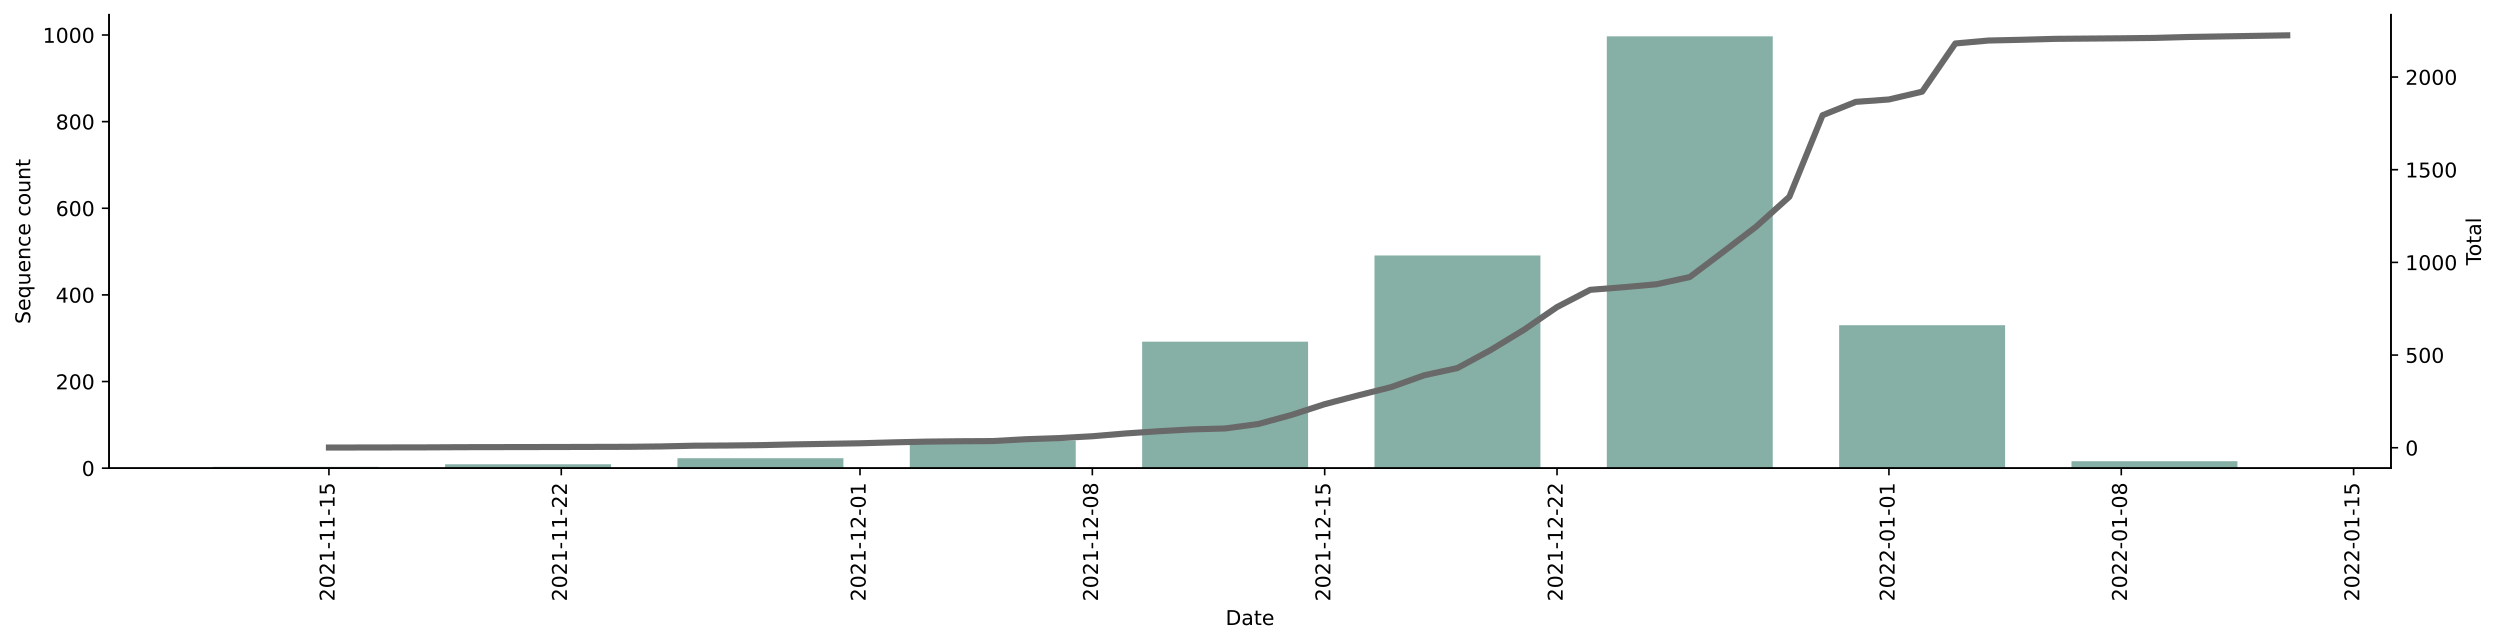
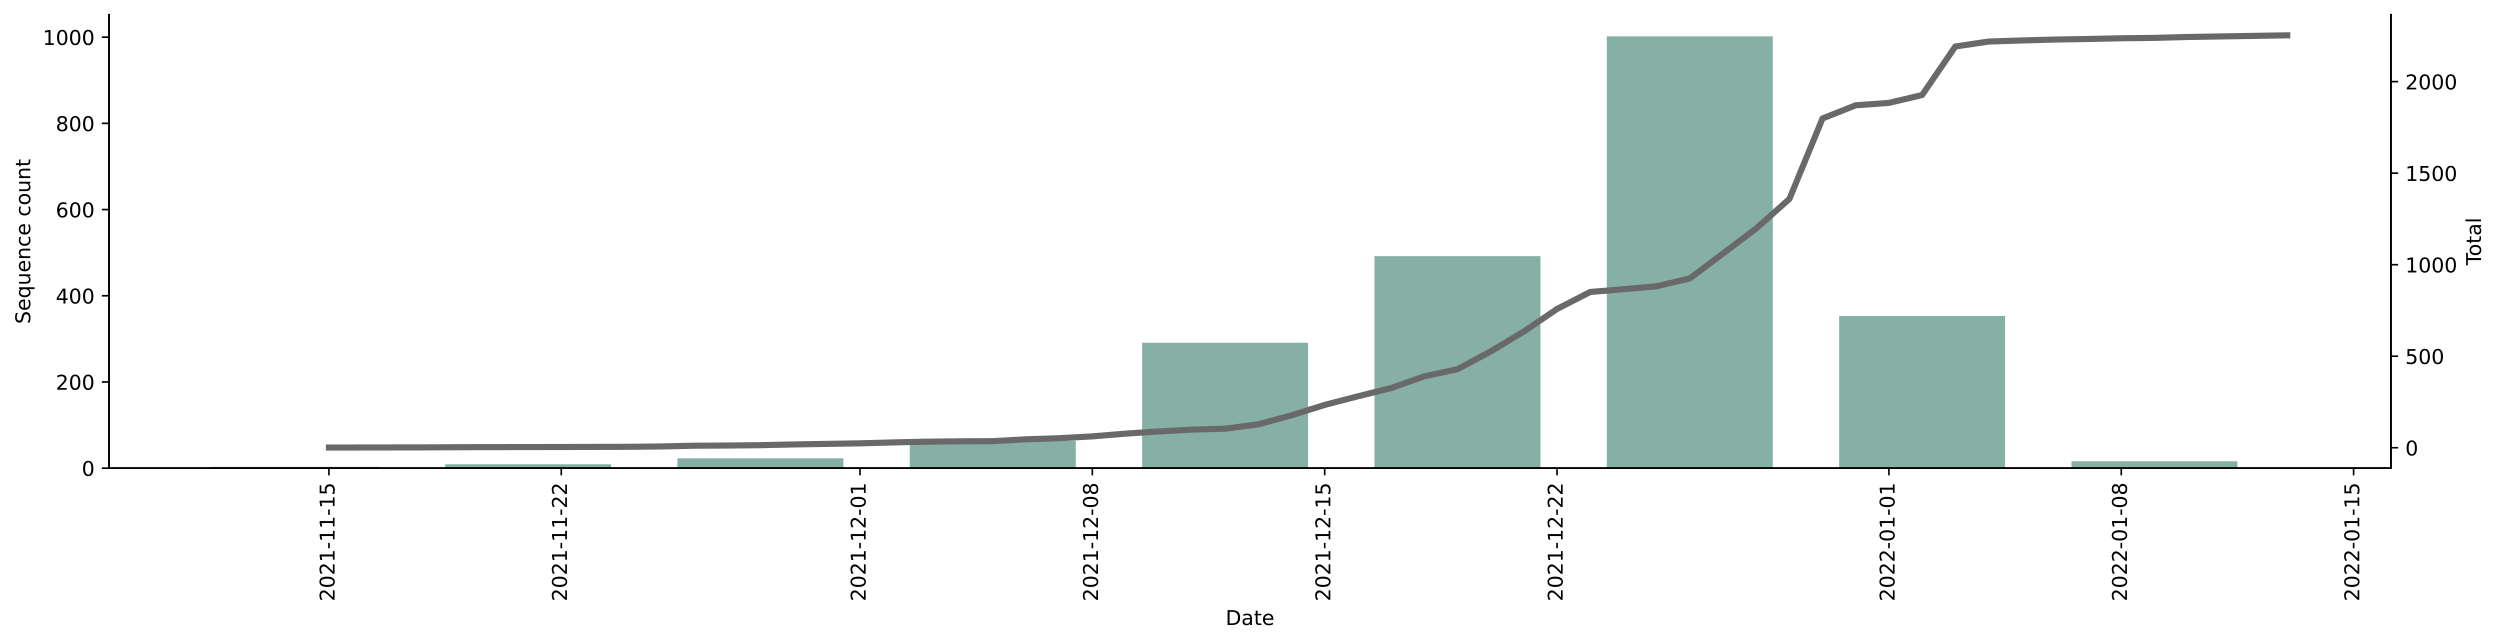
<svg xmlns="http://www.w3.org/2000/svg" xmlns:xlink="http://www.w3.org/1999/xlink" height="314.954pt" version="1.1" viewBox="0 0 1222.656 314.954" width="1222.656pt">
  <defs>
    <style type="text/css">*{stroke-linecap:butt;stroke-linejoin:round;}</style>
  </defs>
  <g id="figure_1">
    <g id="patch_1">
      <path d="M 0 314.954  L 1222.656 314.954  L 1222.656 0  L 0 0  z " style="fill:#ffffff;" />
    </g>
    <g id="axes_1">
      <g id="patch_2">
        <path d="M 53.328 228.96  L 1169.328 228.96  L 1169.328 7.2  L 53.328 7.2  z " style="fill:#ffffff;" />
      </g>
      <g id="patch_3">
-         <path clip-path="url(#p30662ffccc)" d="M 104.055 228.96  L 185.219 228.96  L 185.219 228.324  L 104.055 228.324  z " style="fill:#86b0a6;" />
+         <path clip-path="url(#pfc1328d884)" d="M 104.055 228.96  L 185.219 228.96  L 185.219 228.328  L 104.055 228.328  z " style="fill:#86b0a6;" />
      </g>
      <g id="patch_4">
-         <path clip-path="url(#p30662ffccc)" d="M 217.684 228.96  L 298.848 228.96  L 298.848 227.053  L 217.684 227.053  z " style="fill:#86b0a6;" />
+         <path clip-path="url(#pfc1328d884)" d="M 217.684 228.96  L 298.848 228.96  L 298.848 227.063  L 217.684 227.063  z " style="fill:#86b0a6;" />
      </g>
      <g id="patch_5">
-         <path clip-path="url(#p30662ffccc)" d="M 331.314 228.96  L 412.477 228.96  L 412.477 224.088  L 331.314 224.088  z " style="fill:#86b0a6;" />
+         <path clip-path="url(#pfc1328d884)" d="M 331.314 228.96  L 412.477 228.96  L 412.477 224.112  L 331.314 224.112  z " style="fill:#86b0a6;" />
      </g>
      <g id="patch_6">
-         <path clip-path="url(#p30662ffccc)" d="M 444.943 228.96  L 526.106 228.96  L 526.106 215.403  L 444.943 215.403  z " style="fill:#86b0a6;" />
+         <path clip-path="url(#pfc1328d884)" d="M 444.943 228.96  L 526.106 228.96  L 526.106 215.47  L 444.943 215.47  z " style="fill:#86b0a6;" />
      </g>
      <g id="patch_7">
-         <path clip-path="url(#p30662ffccc)" d="M 558.572 228.96  L 639.735 228.96  L 639.735 167.104  L 558.572 167.104  z " style="fill:#86b0a6;" />
+         <path clip-path="url(#pfc1328d884)" d="M 558.572 228.96  L 639.735 228.96  L 639.735 167.623  L 558.572 167.623  z " style="fill:#86b0a6;" />
      </g>
      <g id="patch_8">
-         <path clip-path="url(#p30662ffccc)" d="M 672.201 228.96  L 753.364 228.96  L 753.364 124.949  L 672.201 124.949  z " style="fill:#86b0a6;" />
+         <path clip-path="url(#pfc1328d884)" d="M 672.201 228.96  L 753.364 228.96  L 753.364 125.257  L 672.201 125.257  z " style="fill:#86b0a6;" />
      </g>
      <g id="patch_9">
-         <path clip-path="url(#p30662ffccc)" d="M 785.83 228.96  L 866.994 228.96  L 866.994 17.76  L 785.83 17.76  z " style="fill:#86b0a6;" />
+         <path clip-path="url(#pfc1328d884)" d="M 785.83 228.96  L 866.994 228.96  L 866.994 17.76  L 785.83 17.76  z " style="fill:#86b0a6;" />
      </g>
      <g id="patch_10">
-         <path clip-path="url(#p30662ffccc)" d="M 899.459 228.96  L 980.623 228.96  L 980.623 159.054  L 899.459 159.054  z " style="fill:#86b0a6;" />
+         <path clip-path="url(#pfc1328d884)" d="M 899.459 228.96  L 980.623 228.96  L 980.623 154.555  L 899.459 154.555  z " style="fill:#86b0a6;" />
      </g>
      <g id="patch_11">
-         <path clip-path="url(#p30662ffccc)" d="M 1013.088 228.96  L 1094.252 228.96  L 1094.252 225.571  L 1013.088 225.571  z " style="fill:#86b0a6;" />
+         <path clip-path="url(#pfc1328d884)" d="M 1013.088 228.96  L 1094.252 228.96  L 1094.252 225.588  L 1013.088 225.588  z " style="fill:#86b0a6;" />
      </g>
      <g id="matplotlib.axis_1">
        <g id="xtick_1">
          <g id="line2d_1">
            <defs>
-               <path d="M 0 0  L 0 3.5  " id="mc9c0ac6890" style="stroke:#000000;stroke-width:0.8;" />
-             </defs>
-             <g>
-               <use style="stroke:#000000;stroke-width:0.8;" x="160.87" xlink:href="#mc9c0ac6890" y="228.96" />
+               <path d="M 0 0  L 0 3.5  " id="mb93e40b481" style="stroke:#000000;stroke-width:0.8;" />
+             </defs>
+             <g>
+               <use style="stroke:#000000;stroke-width:0.8;" x="160.87" xlink:href="#mb93e40b481" y="228.96" />
            </g>
          </g>
          <g id="text_1">
            <g transform="translate(163.6293 294.0756)rotate(-90)scale(0.1 -0.1)">
              <defs>
                <path d="M 1228 531  L 3431 531  L 3431 0  L 469 0  L 469 531  Q 828 903 1448 1529  Q 2069 2156 2228 2338  Q 2531 2678 2651 2914  Q 2772 3150 2772 3378  Q 2772 3750 2511 3984  Q 2250 4219 1831 4219  Q 1534 4219 1204 4116  Q 875 4013 500 3803  L 500 4441  Q 881 4594 1212 4672  Q 1544 4750 1819 4750  Q 2544 4750 2975 4387  Q 3406 4025 3406 3419  Q 3406 3131 3298 2873  Q 3191 2616 2906 2266  Q 2828 2175 2409 1742  Q 1991 1309 1228 531  z " id="DejaVuSans-32" transform="scale(0.015625)" />
                <path d="M 2034 4250  Q 1547 4250 1301 3770  Q 1056 3291 1056 2328  Q 1056 1369 1301 889  Q 1547 409 2034 409  Q 2525 409 2770 889  Q 3016 1369 3016 2328  Q 3016 3291 2770 3770  Q 2525 4250 2034 4250  z M 2034 4750  Q 2819 4750 3233 4129  Q 3647 3509 3647 2328  Q 3647 1150 3233 529  Q 2819 -91 2034 -91  Q 1250 -91 836 529  Q 422 1150 422 2328  Q 422 3509 836 4129  Q 1250 4750 2034 4750  z " id="DejaVuSans-30" transform="scale(0.015625)" />
                <path d="M 794 531  L 1825 531  L 1825 4091  L 703 3866  L 703 4441  L 1819 4666  L 2450 4666  L 2450 531  L 3481 531  L 3481 0  L 794 0  L 794 531  z " id="DejaVuSans-31" transform="scale(0.015625)" />
                <path d="M 313 2009  L 1997 2009  L 1997 1497  L 313 1497  L 313 2009  z " id="DejaVuSans-2d" transform="scale(0.015625)" />
                <path d="M 691 4666  L 3169 4666  L 3169 4134  L 1269 4134  L 1269 2991  Q 1406 3038 1543 3061  Q 1681 3084 1819 3084  Q 2600 3084 3056 2656  Q 3513 2228 3513 1497  Q 3513 744 3044 326  Q 2575 -91 1722 -91  Q 1428 -91 1123 -41  Q 819 9 494 109  L 494 744  Q 775 591 1075 516  Q 1375 441 1709 441  Q 2250 441 2565 725  Q 2881 1009 2881 1497  Q 2881 1984 2565 2268  Q 2250 2553 1709 2553  Q 1456 2553 1204 2497  Q 953 2441 691 2322  L 691 4666  z " id="DejaVuSans-35" transform="scale(0.015625)" />
              </defs>
              <use xlink:href="#DejaVuSans-32" />
              <use x="63.623" xlink:href="#DejaVuSans-30" />
              <use x="127.246" xlink:href="#DejaVuSans-32" />
              <use x="190.869" xlink:href="#DejaVuSans-31" />
              <use x="254.492" xlink:href="#DejaVuSans-2d" />
              <use x="290.576" xlink:href="#DejaVuSans-31" />
              <use x="354.199" xlink:href="#DejaVuSans-31" />
              <use x="417.822" xlink:href="#DejaVuSans-2d" />
              <use x="453.906" xlink:href="#DejaVuSans-31" />
              <use x="517.529" xlink:href="#DejaVuSans-35" />
            </g>
          </g>
        </g>
        <g id="xtick_2">
          <g id="line2d_2">
            <g>
-               <use style="stroke:#000000;stroke-width:0.8;" x="274.499" xlink:href="#mc9c0ac6890" y="228.96" />
+               <use style="stroke:#000000;stroke-width:0.8;" x="274.499" xlink:href="#mb93e40b481" y="228.96" />
            </g>
          </g>
          <g id="text_2">
            <g transform="translate(277.2584 294.0756)rotate(-90)scale(0.1 -0.1)">
              <use xlink:href="#DejaVuSans-32" />
              <use x="63.623" xlink:href="#DejaVuSans-30" />
              <use x="127.246" xlink:href="#DejaVuSans-32" />
              <use x="190.869" xlink:href="#DejaVuSans-31" />
              <use x="254.492" xlink:href="#DejaVuSans-2d" />
              <use x="290.576" xlink:href="#DejaVuSans-31" />
              <use x="354.199" xlink:href="#DejaVuSans-31" />
              <use x="417.822" xlink:href="#DejaVuSans-2d" />
              <use x="453.906" xlink:href="#DejaVuSans-32" />
              <use x="517.529" xlink:href="#DejaVuSans-32" />
            </g>
          </g>
        </g>
        <g id="xtick_3">
          <g id="line2d_3">
            <g>
-               <use style="stroke:#000000;stroke-width:0.8;" x="420.594" xlink:href="#mc9c0ac6890" y="228.96" />
+               <use style="stroke:#000000;stroke-width:0.8;" x="420.594" xlink:href="#mb93e40b481" y="228.96" />
            </g>
          </g>
          <g id="text_3">
            <g transform="translate(423.353 294.0756)rotate(-90)scale(0.1 -0.1)">
              <use xlink:href="#DejaVuSans-32" />
              <use x="63.623" xlink:href="#DejaVuSans-30" />
              <use x="127.246" xlink:href="#DejaVuSans-32" />
              <use x="190.869" xlink:href="#DejaVuSans-31" />
              <use x="254.492" xlink:href="#DejaVuSans-2d" />
              <use x="290.576" xlink:href="#DejaVuSans-31" />
              <use x="354.199" xlink:href="#DejaVuSans-32" />
              <use x="417.822" xlink:href="#DejaVuSans-2d" />
              <use x="453.906" xlink:href="#DejaVuSans-30" />
              <use x="517.529" xlink:href="#DejaVuSans-31" />
            </g>
          </g>
        </g>
        <g id="xtick_4">
          <g id="line2d_4">
            <g>
-               <use style="stroke:#000000;stroke-width:0.8;" x="534.223" xlink:href="#mc9c0ac6890" y="228.96" />
+               <use style="stroke:#000000;stroke-width:0.8;" x="534.223" xlink:href="#mb93e40b481" y="228.96" />
            </g>
          </g>
          <g id="text_4">
            <g transform="translate(536.982 294.0756)rotate(-90)scale(0.1 -0.1)">
              <defs>
                <path d="M 2034 2216  Q 1584 2216 1326 1975  Q 1069 1734 1069 1313  Q 1069 891 1326 650  Q 1584 409 2034 409  Q 2484 409 2743 651  Q 3003 894 3003 1313  Q 3003 1734 2745 1975  Q 2488 2216 2034 2216  z M 1403 2484  Q 997 2584 770 2862  Q 544 3141 544 3541  Q 544 4100 942 4425  Q 1341 4750 2034 4750  Q 2731 4750 3128 4425  Q 3525 4100 3525 3541  Q 3525 3141 3298 2862  Q 3072 2584 2669 2484  Q 3125 2378 3379 2068  Q 3634 1759 3634 1313  Q 3634 634 3220 271  Q 2806 -91 2034 -91  Q 1263 -91 848 271  Q 434 634 434 1313  Q 434 1759 690 2068  Q 947 2378 1403 2484  z M 1172 3481  Q 1172 3119 1398 2916  Q 1625 2713 2034 2713  Q 2441 2713 2670 2916  Q 2900 3119 2900 3481  Q 2900 3844 2670 4047  Q 2441 4250 2034 4250  Q 1625 4250 1398 4047  Q 1172 3844 1172 3481  z " id="DejaVuSans-38" transform="scale(0.015625)" />
              </defs>
              <use xlink:href="#DejaVuSans-32" />
              <use x="63.623" xlink:href="#DejaVuSans-30" />
              <use x="127.246" xlink:href="#DejaVuSans-32" />
              <use x="190.869" xlink:href="#DejaVuSans-31" />
              <use x="254.492" xlink:href="#DejaVuSans-2d" />
              <use x="290.576" xlink:href="#DejaVuSans-31" />
              <use x="354.199" xlink:href="#DejaVuSans-32" />
              <use x="417.822" xlink:href="#DejaVuSans-2d" />
              <use x="453.906" xlink:href="#DejaVuSans-30" />
              <use x="517.529" xlink:href="#DejaVuSans-38" />
            </g>
          </g>
        </g>
        <g id="xtick_5">
          <g id="line2d_5">
            <g>
-               <use style="stroke:#000000;stroke-width:0.8;" x="647.852" xlink:href="#mc9c0ac6890" y="228.96" />
+               <use style="stroke:#000000;stroke-width:0.8;" x="647.852" xlink:href="#mb93e40b481" y="228.96" />
            </g>
          </g>
          <g id="text_5">
            <g transform="translate(650.6111 294.0756)rotate(-90)scale(0.1 -0.1)">
              <use xlink:href="#DejaVuSans-32" />
              <use x="63.623" xlink:href="#DejaVuSans-30" />
              <use x="127.246" xlink:href="#DejaVuSans-32" />
              <use x="190.869" xlink:href="#DejaVuSans-31" />
              <use x="254.492" xlink:href="#DejaVuSans-2d" />
              <use x="290.576" xlink:href="#DejaVuSans-31" />
              <use x="354.199" xlink:href="#DejaVuSans-32" />
              <use x="417.822" xlink:href="#DejaVuSans-2d" />
              <use x="453.906" xlink:href="#DejaVuSans-31" />
              <use x="517.529" xlink:href="#DejaVuSans-35" />
            </g>
          </g>
        </g>
        <g id="xtick_6">
          <g id="line2d_6">
            <g>
-               <use style="stroke:#000000;stroke-width:0.8;" x="761.481" xlink:href="#mc9c0ac6890" y="228.96" />
+               <use style="stroke:#000000;stroke-width:0.8;" x="761.481" xlink:href="#mb93e40b481" y="228.96" />
            </g>
          </g>
          <g id="text_6">
            <g transform="translate(764.2402 294.0756)rotate(-90)scale(0.1 -0.1)">
              <use xlink:href="#DejaVuSans-32" />
              <use x="63.623" xlink:href="#DejaVuSans-30" />
              <use x="127.246" xlink:href="#DejaVuSans-32" />
              <use x="190.869" xlink:href="#DejaVuSans-31" />
              <use x="254.492" xlink:href="#DejaVuSans-2d" />
              <use x="290.576" xlink:href="#DejaVuSans-31" />
              <use x="354.199" xlink:href="#DejaVuSans-32" />
              <use x="417.822" xlink:href="#DejaVuSans-2d" />
              <use x="453.906" xlink:href="#DejaVuSans-32" />
              <use x="517.529" xlink:href="#DejaVuSans-32" />
            </g>
          </g>
        </g>
        <g id="xtick_7">
          <g id="line2d_7">
            <g>
-               <use style="stroke:#000000;stroke-width:0.8;" x="923.808" xlink:href="#mc9c0ac6890" y="228.96" />
+               <use style="stroke:#000000;stroke-width:0.8;" x="923.808" xlink:href="#mb93e40b481" y="228.96" />
            </g>
          </g>
          <g id="text_7">
            <g transform="translate(926.5675 294.0756)rotate(-90)scale(0.1 -0.1)">
              <use xlink:href="#DejaVuSans-32" />
              <use x="63.623" xlink:href="#DejaVuSans-30" />
              <use x="127.246" xlink:href="#DejaVuSans-32" />
              <use x="190.869" xlink:href="#DejaVuSans-32" />
              <use x="254.492" xlink:href="#DejaVuSans-2d" />
              <use x="290.576" xlink:href="#DejaVuSans-30" />
              <use x="354.199" xlink:href="#DejaVuSans-31" />
              <use x="417.822" xlink:href="#DejaVuSans-2d" />
              <use x="453.906" xlink:href="#DejaVuSans-30" />
              <use x="517.529" xlink:href="#DejaVuSans-31" />
            </g>
          </g>
        </g>
        <g id="xtick_8">
          <g id="line2d_8">
            <g>
-               <use style="stroke:#000000;stroke-width:0.8;" x="1037.437" xlink:href="#mc9c0ac6890" y="228.96" />
+               <use style="stroke:#000000;stroke-width:0.8;" x="1037.437" xlink:href="#mb93e40b481" y="228.96" />
            </g>
          </g>
          <g id="text_8">
            <g transform="translate(1040.197 294.0756)rotate(-90)scale(0.1 -0.1)">
              <use xlink:href="#DejaVuSans-32" />
              <use x="63.623" xlink:href="#DejaVuSans-30" />
              <use x="127.246" xlink:href="#DejaVuSans-32" />
              <use x="190.869" xlink:href="#DejaVuSans-32" />
              <use x="254.492" xlink:href="#DejaVuSans-2d" />
              <use x="290.576" xlink:href="#DejaVuSans-30" />
              <use x="354.199" xlink:href="#DejaVuSans-31" />
              <use x="417.822" xlink:href="#DejaVuSans-2d" />
              <use x="453.906" xlink:href="#DejaVuSans-30" />
              <use x="517.529" xlink:href="#DejaVuSans-38" />
            </g>
          </g>
        </g>
        <g id="xtick_9">
          <g id="line2d_9">
            <g>
-               <use style="stroke:#000000;stroke-width:0.8;" x="1151.066" xlink:href="#mc9c0ac6890" y="228.96" />
+               <use style="stroke:#000000;stroke-width:0.8;" x="1151.066" xlink:href="#mb93e40b481" y="228.96" />
            </g>
          </g>
          <g id="text_9">
            <g transform="translate(1153.826 294.0756)rotate(-90)scale(0.1 -0.1)">
              <use xlink:href="#DejaVuSans-32" />
              <use x="63.623" xlink:href="#DejaVuSans-30" />
              <use x="127.246" xlink:href="#DejaVuSans-32" />
              <use x="190.869" xlink:href="#DejaVuSans-32" />
              <use x="254.492" xlink:href="#DejaVuSans-2d" />
              <use x="290.576" xlink:href="#DejaVuSans-30" />
              <use x="354.199" xlink:href="#DejaVuSans-31" />
              <use x="417.822" xlink:href="#DejaVuSans-2d" />
              <use x="453.906" xlink:href="#DejaVuSans-31" />
              <use x="517.529" xlink:href="#DejaVuSans-35" />
            </g>
          </g>
        </g>
        <g id="text_10">
          <g transform="translate(599.3773 305.6741)scale(0.1 -0.1)">
            <defs>
              <path d="M 1259 4147  L 1259 519  L 2022 519  Q 2988 519 3436 956  Q 3884 1394 3884 2338  Q 3884 3275 3436 3711  Q 2988 4147 2022 4147  L 1259 4147  z M 628 4666  L 1925 4666  Q 3281 4666 3915 4102  Q 4550 3538 4550 2338  Q 4550 1131 3912 565  Q 3275 0 1925 0  L 628 0  L 628 4666  z " id="DejaVuSans-44" transform="scale(0.015625)" />
              <path d="M 2194 1759  Q 1497 1759 1228 1600  Q 959 1441 959 1056  Q 959 750 1161 570  Q 1363 391 1709 391  Q 2188 391 2477 730  Q 2766 1069 2766 1631  L 2766 1759  L 2194 1759  z M 3341 1997  L 3341 0  L 2766 0  L 2766 531  Q 2569 213 2275 61  Q 1981 -91 1556 -91  Q 1019 -91 701 211  Q 384 513 384 1019  Q 384 1609 779 1909  Q 1175 2209 1959 2209  L 2766 2209  L 2766 2266  Q 2766 2663 2505 2880  Q 2244 3097 1772 3097  Q 1472 3097 1187 3025  Q 903 2953 641 2809  L 641 3341  Q 956 3463 1253 3523  Q 1550 3584 1831 3584  Q 2591 3584 2966 3190  Q 3341 2797 3341 1997  z " id="DejaVuSans-61" transform="scale(0.015625)" />
              <path d="M 1172 4494  L 1172 3500  L 2356 3500  L 2356 3053  L 1172 3053  L 1172 1153  Q 1172 725 1289 603  Q 1406 481 1766 481  L 2356 481  L 2356 0  L 1766 0  Q 1100 0 847 248  Q 594 497 594 1153  L 594 3053  L 172 3053  L 172 3500  L 594 3500  L 594 4494  L 1172 4494  z " id="DejaVuSans-74" transform="scale(0.015625)" />
              <path d="M 3597 1894  L 3597 1613  L 953 1613  Q 991 1019 1311 708  Q 1631 397 2203 397  Q 2534 397 2845 478  Q 3156 559 3463 722  L 3463 178  Q 3153 47 2828 -22  Q 2503 -91 2169 -91  Q 1331 -91 842 396  Q 353 884 353 1716  Q 353 2575 817 3079  Q 1281 3584 2069 3584  Q 2775 3584 3186 3129  Q 3597 2675 3597 1894  z M 3022 2063  Q 3016 2534 2758 2815  Q 2500 3097 2075 3097  Q 1594 3097 1305 2825  Q 1016 2553 972 2059  L 3022 2063  z " id="DejaVuSans-65" transform="scale(0.015625)" />
            </defs>
            <use xlink:href="#DejaVuSans-44" />
            <use x="77.002" xlink:href="#DejaVuSans-61" />
            <use x="138.281" xlink:href="#DejaVuSans-74" />
            <use x="177.49" xlink:href="#DejaVuSans-65" />
          </g>
        </g>
      </g>
      <g id="matplotlib.axis_2">
        <g id="ytick_1">
          <g id="line2d_10">
            <defs>
-               <path d="M 0 0  L -3.5 0  " id="mfa288cd553" style="stroke:#000000;stroke-width:0.8;" />
-             </defs>
-             <g>
-               <use style="stroke:#000000;stroke-width:0.8;" x="53.328" xlink:href="#mfa288cd553" y="228.96" />
+               <path d="M 0 0  L -3.5 0  " id="m7de190d79c" style="stroke:#000000;stroke-width:0.8;" />
+             </defs>
+             <g>
+               <use style="stroke:#000000;stroke-width:0.8;" x="53.328" xlink:href="#m7de190d79c" y="228.96" />
            </g>
          </g>
          <g id="text_11">
            <g transform="translate(39.96563 232.7592)scale(0.1 -0.1)">
              <use xlink:href="#DejaVuSans-30" />
            </g>
          </g>
        </g>
        <g id="ytick_2">
          <g id="line2d_11">
            <g>
-               <use style="stroke:#000000;stroke-width:0.8;" x="53.328" xlink:href="#mfa288cd553" y="186.593" />
+               <use style="stroke:#000000;stroke-width:0.8;" x="53.328" xlink:href="#m7de190d79c" y="186.804" />
            </g>
          </g>
          <g id="text_12">
-             <g transform="translate(27.24063 190.3921)scale(0.1 -0.1)">
+             <g transform="translate(27.24063 190.6035)scale(0.1 -0.1)">
              <use xlink:href="#DejaVuSans-32" />
              <use x="63.623" xlink:href="#DejaVuSans-30" />
              <use x="127.246" xlink:href="#DejaVuSans-30" />
            </g>
          </g>
        </g>
        <g id="ytick_3">
          <g id="line2d_12">
            <g>
-               <use style="stroke:#000000;stroke-width:0.8;" x="53.328" xlink:href="#mfa288cd553" y="144.226" />
+               <use style="stroke:#000000;stroke-width:0.8;" x="53.328" xlink:href="#m7de190d79c" y="144.649" />
            </g>
          </g>
          <g id="text_13">
-             <g transform="translate(27.24063 148.025)scale(0.1 -0.1)">
+             <g transform="translate(27.24063 148.4478)scale(0.1 -0.1)">
              <defs>
                <path d="M 2419 4116  L 825 1625  L 2419 1625  L 2419 4116  z M 2253 4666  L 3047 4666  L 3047 1625  L 3713 1625  L 3713 1100  L 3047 1100  L 3047 0  L 2419 0  L 2419 1100  L 313 1100  L 313 1709  L 2253 4666  z " id="DejaVuSans-34" transform="scale(0.015625)" />
              </defs>
              <use xlink:href="#DejaVuSans-34" />
              <use x="63.623" xlink:href="#DejaVuSans-30" />
              <use x="127.246" xlink:href="#DejaVuSans-30" />
            </g>
          </g>
        </g>
        <g id="ytick_4">
          <g id="line2d_13">
            <g>
-               <use style="stroke:#000000;stroke-width:0.8;" x="53.328" xlink:href="#mfa288cd553" y="101.859" />
+               <use style="stroke:#000000;stroke-width:0.8;" x="53.328" xlink:href="#m7de190d79c" y="102.493" />
            </g>
          </g>
          <g id="text_14">
-             <g transform="translate(27.24063 105.6579)scale(0.1 -0.1)">
+             <g transform="translate(27.24063 106.2922)scale(0.1 -0.1)">
              <defs>
                <path d="M 2113 2584  Q 1688 2584 1439 2293  Q 1191 2003 1191 1497  Q 1191 994 1439 701  Q 1688 409 2113 409  Q 2538 409 2786 701  Q 3034 994 3034 1497  Q 3034 2003 2786 2293  Q 2538 2584 2113 2584  z M 3366 4563  L 3366 3988  Q 3128 4100 2886 4159  Q 2644 4219 2406 4219  Q 1781 4219 1451 3797  Q 1122 3375 1075 2522  Q 1259 2794 1537 2939  Q 1816 3084 2150 3084  Q 2853 3084 3261 2657  Q 3669 2231 3669 1497  Q 3669 778 3244 343  Q 2819 -91 2113 -91  Q 1303 -91 875 529  Q 447 1150 447 2328  Q 447 3434 972 4092  Q 1497 4750 2381 4750  Q 2619 4750 2861 4703  Q 3103 4656 3366 4563  z " id="DejaVuSans-36" transform="scale(0.015625)" />
              </defs>
              <use xlink:href="#DejaVuSans-36" />
              <use x="63.623" xlink:href="#DejaVuSans-30" />
              <use x="127.246" xlink:href="#DejaVuSans-30" />
            </g>
          </g>
        </g>
        <g id="ytick_5">
          <g id="line2d_14">
            <g>
-               <use style="stroke:#000000;stroke-width:0.8;" x="53.328" xlink:href="#mfa288cd553" y="59.492" />
+               <use style="stroke:#000000;stroke-width:0.8;" x="53.328" xlink:href="#m7de190d79c" y="60.337" />
            </g>
          </g>
          <g id="text_15">
-             <g transform="translate(27.24063 63.29081)scale(0.1 -0.1)">
+             <g transform="translate(27.24063 64.13646)scale(0.1 -0.1)">
              <use xlink:href="#DejaVuSans-38" />
              <use x="63.623" xlink:href="#DejaVuSans-30" />
              <use x="127.246" xlink:href="#DejaVuSans-30" />
            </g>
          </g>
        </g>
        <g id="ytick_6">
          <g id="line2d_15">
            <g>
-               <use style="stroke:#000000;stroke-width:0.8;" x="53.328" xlink:href="#mfa288cd553" y="17.124" />
+               <use style="stroke:#000000;stroke-width:0.8;" x="53.328" xlink:href="#m7de190d79c" y="18.182" />
            </g>
          </g>
          <g id="text_16">
-             <g transform="translate(20.87813 20.92371)scale(0.1 -0.1)">
+             <g transform="translate(20.87813 21.98078)scale(0.1 -0.1)">
              <use xlink:href="#DejaVuSans-31" />
              <use x="63.623" xlink:href="#DejaVuSans-30" />
              <use x="127.246" xlink:href="#DejaVuSans-30" />
              <use x="190.869" xlink:href="#DejaVuSans-30" />
            </g>
          </g>
        </g>
        <g id="text_17">
          <g transform="translate(14.79844 158.4402)rotate(-90)scale(0.1 -0.1)">
            <defs>
              <path d="M 3425 4513  L 3425 3897  Q 3066 4069 2747 4153  Q 2428 4238 2131 4238  Q 1616 4238 1336 4038  Q 1056 3838 1056 3469  Q 1056 3159 1242 3001  Q 1428 2844 1947 2747  L 2328 2669  Q 3034 2534 3370 2195  Q 3706 1856 3706 1288  Q 3706 609 3251 259  Q 2797 -91 1919 -91  Q 1588 -91 1214 -16  Q 841 59 441 206  L 441 856  Q 825 641 1194 531  Q 1563 422 1919 422  Q 2459 422 2753 634  Q 3047 847 3047 1241  Q 3047 1584 2836 1778  Q 2625 1972 2144 2069  L 1759 2144  Q 1053 2284 737 2584  Q 422 2884 422 3419  Q 422 4038 858 4394  Q 1294 4750 2059 4750  Q 2388 4750 2728 4690  Q 3069 4631 3425 4513  z " id="DejaVuSans-53" transform="scale(0.015625)" />
              <path d="M 947 1747  Q 947 1113 1208 752  Q 1469 391 1925 391  Q 2381 391 2643 752  Q 2906 1113 2906 1747  Q 2906 2381 2643 2742  Q 2381 3103 1925 3103  Q 1469 3103 1208 2742  Q 947 2381 947 1747  z M 2906 525  Q 2725 213 2448 61  Q 2172 -91 1784 -91  Q 1150 -91 751 415  Q 353 922 353 1747  Q 353 2572 751 3078  Q 1150 3584 1784 3584  Q 2172 3584 2448 3432  Q 2725 3281 2906 2969  L 2906 3500  L 3481 3500  L 3481 -1331  L 2906 -1331  L 2906 525  z " id="DejaVuSans-71" transform="scale(0.015625)" />
              <path d="M 544 1381  L 544 3500  L 1119 3500  L 1119 1403  Q 1119 906 1312 657  Q 1506 409 1894 409  Q 2359 409 2629 706  Q 2900 1003 2900 1516  L 2900 3500  L 3475 3500  L 3475 0  L 2900 0  L 2900 538  Q 2691 219 2414 64  Q 2138 -91 1772 -91  Q 1169 -91 856 284  Q 544 659 544 1381  z M 1991 3584  L 1991 3584  z " id="DejaVuSans-75" transform="scale(0.015625)" />
              <path d="M 3513 2113  L 3513 0  L 2938 0  L 2938 2094  Q 2938 2591 2744 2837  Q 2550 3084 2163 3084  Q 1697 3084 1428 2787  Q 1159 2491 1159 1978  L 1159 0  L 581 0  L 581 3500  L 1159 3500  L 1159 2956  Q 1366 3272 1645 3428  Q 1925 3584 2291 3584  Q 2894 3584 3203 3211  Q 3513 2838 3513 2113  z " id="DejaVuSans-6e" transform="scale(0.015625)" />
              <path d="M 3122 3366  L 3122 2828  Q 2878 2963 2633 3030  Q 2388 3097 2138 3097  Q 1578 3097 1268 2742  Q 959 2388 959 1747  Q 959 1106 1268 751  Q 1578 397 2138 397  Q 2388 397 2633 464  Q 2878 531 3122 666  L 3122 134  Q 2881 22 2623 -34  Q 2366 -91 2075 -91  Q 1284 -91 818 406  Q 353 903 353 1747  Q 353 2603 823 3093  Q 1294 3584 2113 3584  Q 2378 3584 2631 3529  Q 2884 3475 3122 3366  z " id="DejaVuSans-63" transform="scale(0.015625)" />
              <path id="DejaVuSans-20" transform="scale(0.015625)" />
              <path d="M 1959 3097  Q 1497 3097 1228 2736  Q 959 2375 959 1747  Q 959 1119 1226 758  Q 1494 397 1959 397  Q 2419 397 2687 759  Q 2956 1122 2956 1747  Q 2956 2369 2687 2733  Q 2419 3097 1959 3097  z M 1959 3584  Q 2709 3584 3137 3096  Q 3566 2609 3566 1747  Q 3566 888 3137 398  Q 2709 -91 1959 -91  Q 1206 -91 779 398  Q 353 888 353 1747  Q 353 2609 779 3096  Q 1206 3584 1959 3584  z " id="DejaVuSans-6f" transform="scale(0.015625)" />
            </defs>
            <use xlink:href="#DejaVuSans-53" />
            <use x="63.477" xlink:href="#DejaVuSans-65" />
            <use x="125" xlink:href="#DejaVuSans-71" />
            <use x="188.477" xlink:href="#DejaVuSans-75" />
            <use x="251.855" xlink:href="#DejaVuSans-65" />
            <use x="313.379" xlink:href="#DejaVuSans-6e" />
            <use x="376.758" xlink:href="#DejaVuSans-63" />
            <use x="431.738" xlink:href="#DejaVuSans-65" />
            <use x="493.262" xlink:href="#DejaVuSans-20" />
            <use x="525.049" xlink:href="#DejaVuSans-63" />
            <use x="580.029" xlink:href="#DejaVuSans-6f" />
            <use x="641.211" xlink:href="#DejaVuSans-75" />
            <use x="704.59" xlink:href="#DejaVuSans-6e" />
            <use x="767.969" xlink:href="#DejaVuSans-74" />
          </g>
        </g>
      </g>
      <g id="patch_12">
        <path d="M 53.328 228.96  L 53.328 7.2  " style="fill:none;stroke:#000000;stroke-linecap:square;stroke-linejoin:miter;stroke-width:0.8;" />
      </g>
      <g id="patch_13">
        <path d="M 1169.328 228.96  L 1169.328 7.2  " style="fill:none;stroke:#000000;stroke-linecap:square;stroke-linejoin:miter;stroke-width:0.8;" />
      </g>
      <g id="patch_14">
        <path d="M 53.328 228.96  L 1169.328 228.96  " style="fill:none;stroke:#000000;stroke-linecap:square;stroke-linejoin:miter;stroke-width:0.8;" />
      </g>
    </g>
    <g id="axes_2">
      <g id="matplotlib.axis_3">
        <g id="ytick_7">
          <g id="line2d_16">
            <defs>
-               <path d="M 0 0  L 3.5 0  " id="m33170fbac9" style="stroke:#000000;stroke-width:0.8;" />
-             </defs>
-             <g>
-               <use style="stroke:#000000;stroke-width:0.8;" x="1169.328" xlink:href="#m33170fbac9" y="218.971" />
+               <path d="M 0 0  L 3.5 0  " id="m6c201812d2" style="stroke:#000000;stroke-width:0.8;" />
+             </defs>
+             <g>
+               <use style="stroke:#000000;stroke-width:0.8;" x="1169.328" xlink:href="#m6c201812d2" y="218.97" />
            </g>
          </g>
          <g id="text_18">
-             <g transform="translate(1176.328 222.7699)scale(0.1 -0.1)">
+             <g transform="translate(1176.328 222.7687)scale(0.1 -0.1)">
              <use xlink:href="#DejaVuSans-30" />
            </g>
          </g>
        </g>
        <g id="ytick_8">
          <g id="line2d_17">
            <g>
-               <use style="stroke:#000000;stroke-width:0.8;" x="1169.328" xlink:href="#m33170fbac9" y="173.647" />
+               <use style="stroke:#000000;stroke-width:0.8;" x="1169.328" xlink:href="#m6c201812d2" y="174.209" />
            </g>
          </g>
          <g id="text_19">
-             <g transform="translate(1176.328 177.4461)scale(0.1 -0.1)">
+             <g transform="translate(1176.328 178.0085)scale(0.1 -0.1)">
              <use xlink:href="#DejaVuSans-35" />
              <use x="63.623" xlink:href="#DejaVuSans-30" />
              <use x="127.246" xlink:href="#DejaVuSans-30" />
            </g>
          </g>
        </g>
        <g id="ytick_9">
          <g id="line2d_18">
            <g>
-               <use style="stroke:#000000;stroke-width:0.8;" x="1169.328" xlink:href="#m33170fbac9" y="128.323" />
+               <use style="stroke:#000000;stroke-width:0.8;" x="1169.328" xlink:href="#m6c201812d2" y="129.449" />
            </g>
          </g>
          <g id="text_20">
-             <g transform="translate(1176.328 132.1224)scale(0.1 -0.1)">
+             <g transform="translate(1176.328 133.2483)scale(0.1 -0.1)">
              <use xlink:href="#DejaVuSans-31" />
              <use x="63.623" xlink:href="#DejaVuSans-30" />
              <use x="127.246" xlink:href="#DejaVuSans-30" />
              <use x="190.869" xlink:href="#DejaVuSans-30" />
            </g>
          </g>
        </g>
        <g id="ytick_10">
          <g id="line2d_19">
            <g>
-               <use style="stroke:#000000;stroke-width:0.8;" x="1169.328" xlink:href="#m33170fbac9" y="82.999" />
+               <use style="stroke:#000000;stroke-width:0.8;" x="1169.328" xlink:href="#m6c201812d2" y="84.689" />
            </g>
          </g>
          <g id="text_21">
-             <g transform="translate(1176.328 86.79864)scale(0.1 -0.1)">
+             <g transform="translate(1176.328 88.4881)scale(0.1 -0.1)">
              <use xlink:href="#DejaVuSans-31" />
              <use x="63.623" xlink:href="#DejaVuSans-35" />
              <use x="127.246" xlink:href="#DejaVuSans-30" />
              <use x="190.869" xlink:href="#DejaVuSans-30" />
            </g>
          </g>
        </g>
        <g id="ytick_11">
          <g id="line2d_20">
            <g>
-               <use style="stroke:#000000;stroke-width:0.8;" x="1169.328" xlink:href="#m33170fbac9" y="37.676" />
+               <use style="stroke:#000000;stroke-width:0.8;" x="1169.328" xlink:href="#m6c201812d2" y="39.929" />
            </g>
          </g>
          <g id="text_22">
-             <g transform="translate(1176.328 41.4749)scale(0.1 -0.1)">
+             <g transform="translate(1176.328 43.72789)scale(0.1 -0.1)">
              <use xlink:href="#DejaVuSans-32" />
              <use x="63.623" xlink:href="#DejaVuSans-30" />
              <use x="127.246" xlink:href="#DejaVuSans-30" />
              <use x="190.869" xlink:href="#DejaVuSans-30" />
            </g>
          </g>
        </g>
        <g id="text_23">
          <g transform="translate(1213.377 129.7566)rotate(-90)scale(0.1 -0.1)">
            <defs>
              <path d="M -19 4666  L 3928 4666  L 3928 4134  L 2272 4134  L 2272 0  L 1638 0  L 1638 4134  L -19 4134  L -19 4666  z " id="DejaVuSans-54" transform="scale(0.015625)" />
              <path d="M 603 4863  L 1178 4863  L 1178 0  L 603 0  L 603 4863  z " id="DejaVuSans-6c" transform="scale(0.015625)" />
            </defs>
            <use xlink:href="#DejaVuSans-54" />
            <use x="44.084" xlink:href="#DejaVuSans-6f" />
            <use x="105.266" xlink:href="#DejaVuSans-74" />
            <use x="144.475" xlink:href="#DejaVuSans-61" />
            <use x="205.754" xlink:href="#DejaVuSans-6c" />
          </g>
        </g>
      </g>
      <g id="line2d_21">
-         <path clip-path="url(#p30662ffccc)" d="M 160.87 218.88  L 209.568 218.789  L 225.801 218.699  L 274.499 218.608  L 306.964 218.517  L 323.197 218.336  L 339.43 217.974  L 355.663 217.883  L 371.895 217.702  L 388.128 217.339  L 420.594 216.795  L 436.826 216.342  L 453.059 215.979  L 469.292 215.798  L 485.524 215.707  L 501.757 214.801  L 517.99 214.257  L 534.223 213.351  L 550.455 211.991  L 566.688 210.903  L 582.921 209.997  L 599.154 209.543  L 615.386 207.368  L 631.619 202.926  L 647.852 197.668  L 664.084 193.408  L 680.317 189.329  L 696.55 183.527  L 712.783 179.992  L 729.015 171.199  L 745.248 161.319  L 761.481 150.169  L 777.714 141.739  L 793.946 140.47  L 810.179 139.02  L 826.412 135.484  L 842.644 123.247  L 858.877 110.828  L 875.11 96.234  L 891.343 56.349  L 907.575 49.822  L 923.808 48.644  L 940.041 44.837  L 956.274 21.268  L 972.506 19.818  L 988.739 19.456  L 1004.972 19.002  L 1037.437 18.73  L 1053.67 18.549  L 1069.903 18.096  L 1118.601 17.28  " style="fill:none;stroke:#696969;stroke-linecap:square;stroke-width:3;" />
+         <path clip-path="url(#pfc1328d884)" d="M 160.87 218.88  L 209.568 218.79  L 225.801 218.701  L 274.499 218.611  L 306.964 218.522  L 323.197 218.343  L 339.43 217.985  L 355.663 217.895  L 371.895 217.716  L 388.128 217.358  L 420.594 216.821  L 436.826 216.373  L 453.059 216.015  L 469.292 215.836  L 485.524 215.747  L 501.757 214.852  L 517.99 214.314  L 534.223 213.419  L 550.455 212.076  L 566.688 211.002  L 582.921 210.107  L 599.154 209.659  L 615.386 207.511  L 631.619 203.124  L 647.852 198.022  L 664.084 193.814  L 680.317 189.786  L 696.55 184.057  L 712.783 180.565  L 729.015 171.882  L 745.248 162.124  L 761.481 151.113  L 777.714 142.788  L 793.946 141.445  L 810.179 140.013  L 826.412 136.163  L 842.644 123.988  L 858.877 111.724  L 875.11 97.311  L 891.343 57.922  L 907.575 51.477  L 923.808 50.313  L 940.041 46.464  L 956.274 22.741  L 972.506 20.324  L 988.739 19.787  L 1004.972 19.339  L 1021.204 19.07  L 1037.437 18.712  L 1053.67 18.533  L 1069.903 18.086  L 1118.601 17.28  " style="fill:none;stroke:#696969;stroke-linecap:square;stroke-width:3;" />
      </g>
      <g id="patch_15">
        <path d="M 53.328 228.96  L 53.328 7.2  " style="fill:none;stroke:#000000;stroke-linecap:square;stroke-linejoin:miter;stroke-width:0.8;" />
      </g>
      <g id="patch_16">
        <path d="M 1169.328 228.96  L 1169.328 7.2  " style="fill:none;stroke:#000000;stroke-linecap:square;stroke-linejoin:miter;stroke-width:0.8;" />
      </g>
      <g id="patch_17">
        <path d="M 53.328 228.96  L 1169.328 228.96  " style="fill:none;stroke:#000000;stroke-linecap:square;stroke-linejoin:miter;stroke-width:0.8;" />
      </g>
    </g>
  </g>
  <defs>
-     <clipPath id="p30662ffccc">
+     <clipPath id="pfc1328d884">
      <rect height="221.76" width="1116" x="53.328" y="7.2" />
    </clipPath>
  </defs>
</svg>
